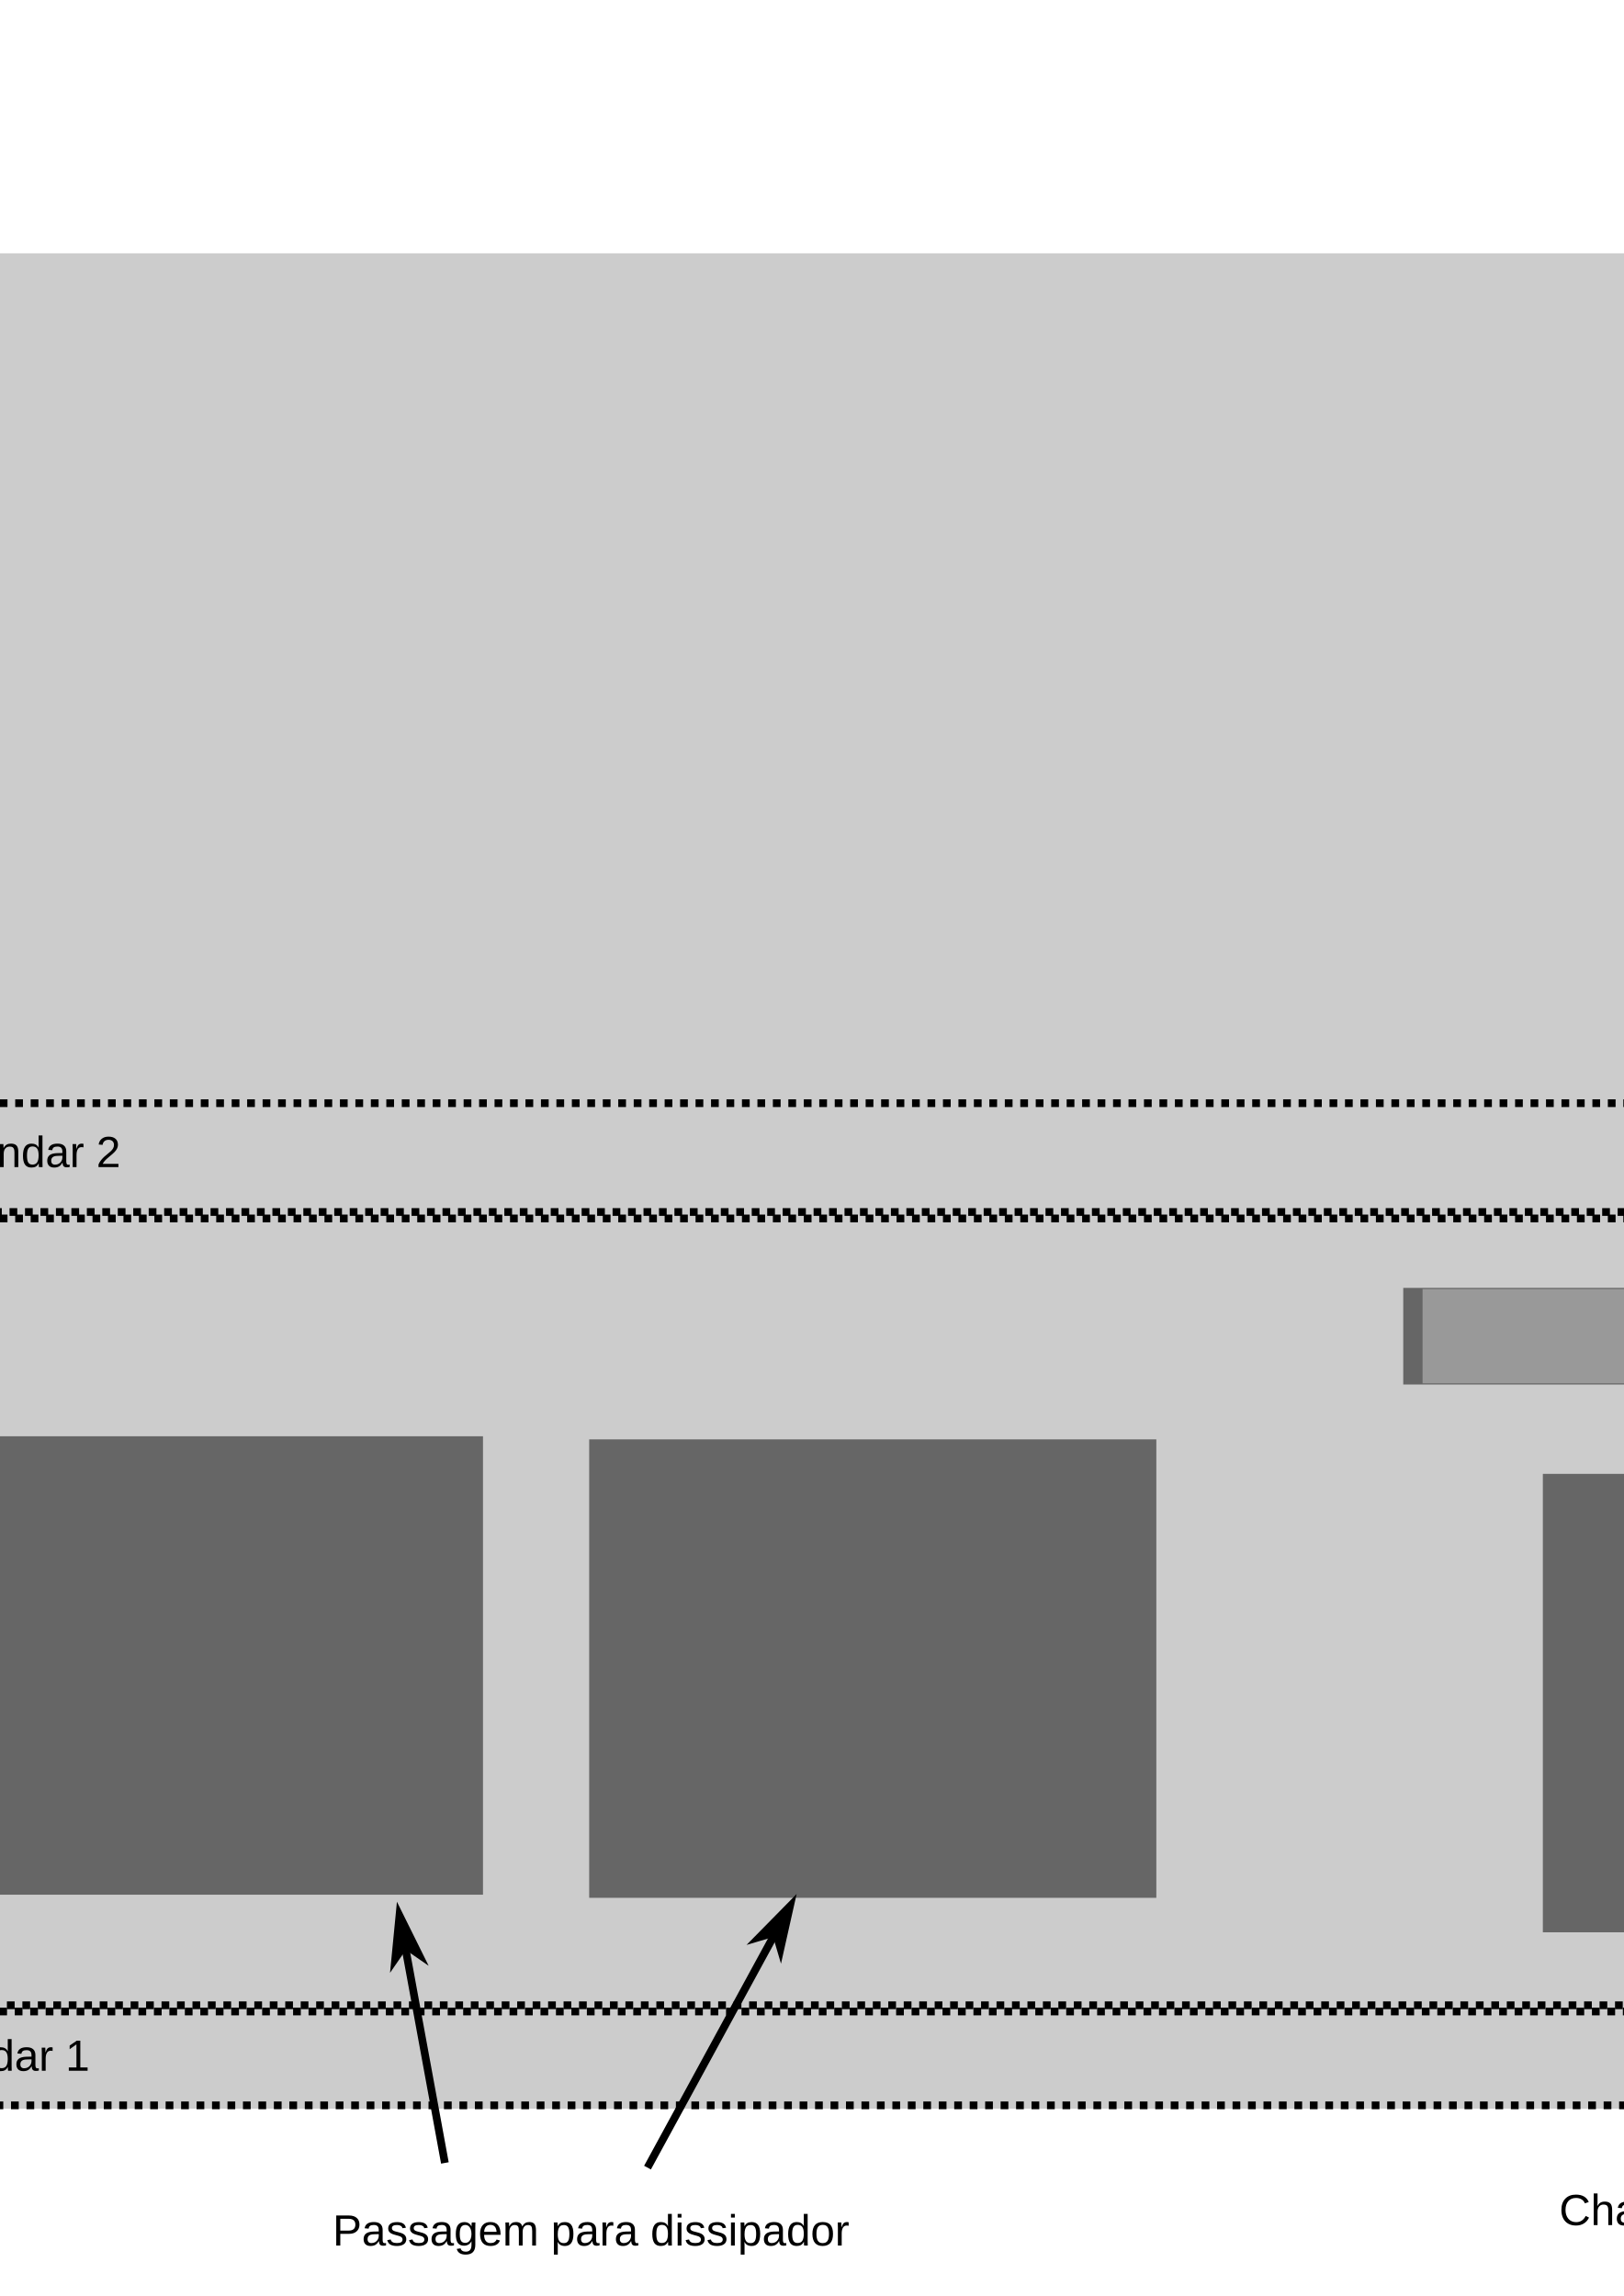
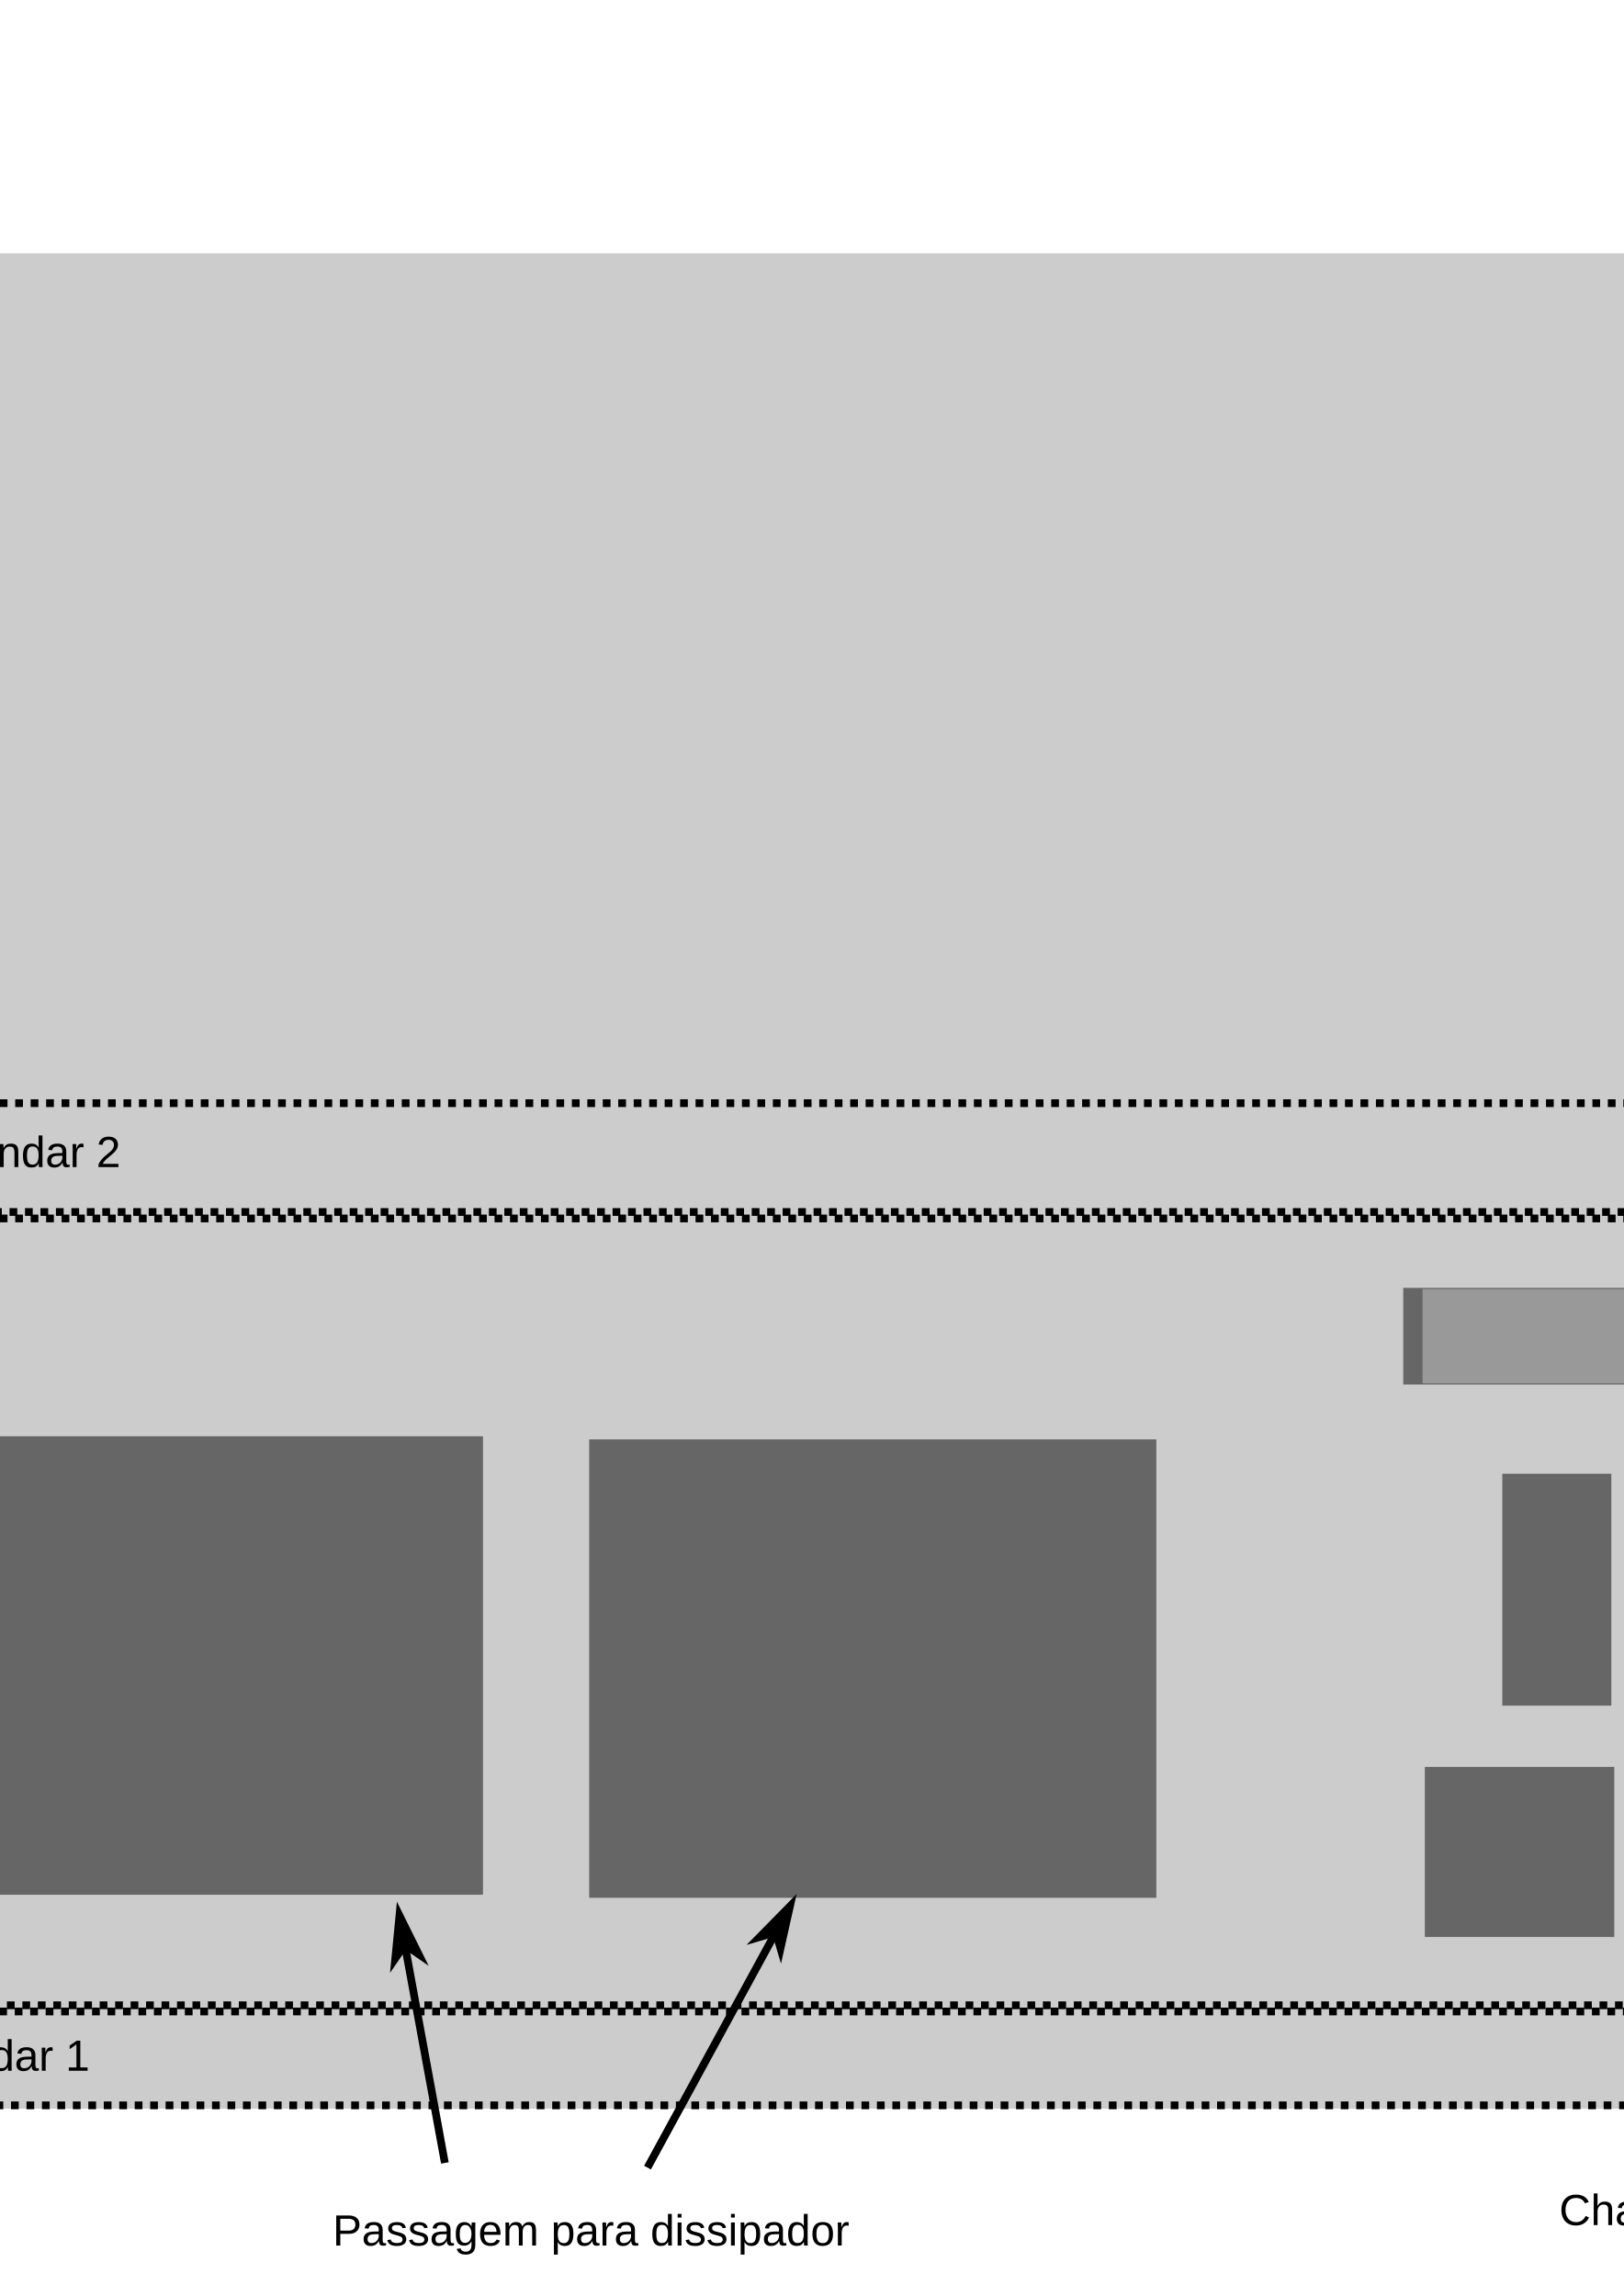
<svg xmlns="http://www.w3.org/2000/svg" width="744.094" height="1052.362" id="svg2" version="1.1">
  <defs id="defs4">
    <marker orient="auto" refY="0.0" refX="0.0" id="Arrow1Mend" style="overflow:visible;">
      <path id="path3831" d="M 0.0,0.0 L 5.0,-5.0 L -12.5,0.0 L 5.0,5.0 L 0.0,0.0 z " style="fill-rule:evenodd;stroke:#000000;stroke-width:1.0pt;marker-start:none;" transform="scale(0.4) rotate(180) translate(10,0)" />
    </marker>
    <marker orient="auto" refY="0.0" refX="0.0" id="Arrow1Lend" style="overflow:visible;">
      <path id="path3825" d="M 0.0,0.0 L 5.0,-5.0 L -12.5,0.0 L 5.0,5.0 L 0.0,0.0 z " style="fill-rule:evenodd;stroke:#000000;stroke-width:1.0pt;marker-start:none;" transform="scale(0.8) rotate(180) translate(12.5,0)" />
    </marker>
    <marker orient="auto" refY="0.0" refX="0.0" id="Arrow1Lstart" style="overflow:visible">
      <path id="path3822" d="M 0.0,0.0 L 5.0,-5.0 L -12.5,0.0 L 5.0,5.0 L 0.0,0.0 z " style="fill-rule:evenodd;stroke:#000000;stroke-width:1.0pt;marker-start:none" transform="scale(0.8) translate(12.5,0)" />
    </marker>
  </defs>
  <g id="layer1">
    <rect style="fill:#cccccc;fill-opacity:1;stroke:none;stroke-width:3.037;stroke-miterlimit:4;stroke-dasharray:none" id="rect2985" width="1080.709" height="850.394" x="-86.873" y="116.106" />
-     <rect style="fill:#666666;fill-opacity:1;stroke:none" id="rect2987" width="49.961" height="106.299" x="868.265" y="679.516" />
-     <rect y="675.541" x="707.044" height="210.118" width="101.339" id="rect2989" style="fill:#666666;fill-opacity:1;stroke:none" />
-     <rect y="809.853" x="867.118" height="77.953" width="86.811" id="rect2993" style="fill:#666666;fill-opacity:1;stroke:none" />
+     <rect style="fill:#666666;fill-opacity:1;stroke:none" id="rect2987" width="49.961" height="106.299" x="688.458" y="675.476" />
+     <rect y="675.541" x="785.836" height="210.118" width="101.339" id="rect2989" style="fill:#666666;fill-opacity:1;stroke:none" />
+     <rect y="809.853" x="652.966" height="77.953" width="86.811" id="rect2993" style="fill:#666666;fill-opacity:1;stroke:none" />
    <rect y="658.309" x="-12.854" height="210.118" width="234.196" id="rect3045" style="fill:#666666;fill-opacity:1;stroke:none" />
    <rect style="fill:#666666;fill-opacity:1;stroke:none" id="rect3043" width="259.91" height="210.118" x="270.003" y="659.738" />
    <path style="fill:#666666;fill-opacity:1;stroke:none" id="path3047" d="m 521.429,160.219 a 36.429,36.429 0 1 1 -72.857,0 36.429,36.429 0 1 1 72.857,0 z" transform="translate(300.6512,271.7187)" />
    <g id="g5456" transform="translate(31.50036,55.63018)">
      <path id="path4263" d="M 1061.733,637.089 897.447,678.517" style="fill:none;stroke:#000000;stroke-width:3.543;stroke-linecap:butt;stroke-linejoin:miter;stroke-miterlimit:4;stroke-opacity:1;stroke-dasharray:none;marker-end:url(#Arrow1Mend)" />
      <text xml:space="preserve" style="font-size:20px;font-style:normal;font-variant:normal;font-weight:normal;font-stretch:normal;line-height:125%;letter-spacing:0px;word-spacing:0px;fill:#000000;fill-opacity:1;stroke:none;font-family:Arial;-inkscape-font-specification:Arial" x="1068.876" y="638.517" id="text4455">
        <tspan id="tspan4457" x="1068.876" y="638.517">Chave seletora de voltagem</tspan>
      </text>
    </g>
    <text xml:space="preserve" style="font-size:20px;font-style:normal;font-variant:normal;font-weight:normal;font-stretch:normal;line-height:125%;letter-spacing:0px;word-spacing:0px;fill:#000000;fill-opacity:1;stroke:none;font-family:Arial;-inkscape-font-specification:Arial" x="1026.292" y="613.113" id="text4463">
      <tspan id="tspan4465" x="1026.292" y="613.113">Conector placa DAQ da NI</tspan>
      <tspan x="1026.292" y="638.113" id="tspan5484">Preciso das dimensoes</tspan>
    </text>
    <path id="path4471" d="m 1014.655,608.032 -93.957,6.001" style="fill:none;stroke:#000000;stroke-width:3.543;stroke-linecap:butt;stroke-linejoin:miter;stroke-miterlimit:4;stroke-opacity:1;stroke-dasharray:none;marker-end:url(#Arrow1Mend)" />
    <g id="g5461" transform="translate(72.68383,51.3742)">
      <text id="text4451" y="772.803" x="1007.447" style="font-size:20px;font-style:normal;font-variant:normal;font-weight:normal;font-stretch:normal;line-height:125%;letter-spacing:0px;word-spacing:0px;fill:#000000;fill-opacity:1;stroke:none;font-family:Arial;-inkscape-font-specification:Arial" xml:space="preserve">
        <tspan y="772.803" x="1007.447" id="tspan4453">Tomada Fêmea</tspan>
      </text>
      <path id="path4473" d="m 993.162,768.517 -88.571,24.286" style="fill:none;stroke:#000000;stroke-width:3.543;stroke-linecap:butt;stroke-linejoin:miter;stroke-miterlimit:4;stroke-opacity:1;stroke-dasharray:none;marker-end:url(#Arrow1Mend)" />
    </g>
    <g id="g5474" transform="translate(72.85714,-2.857143)">
      <text xml:space="preserve" style="font-size:20px;font-style:normal;font-variant:normal;font-weight:normal;font-stretch:normal;line-height:125%;letter-spacing:0px;word-spacing:0px;fill:#000000;fill-opacity:1;stroke:none;font-family:Arial;-inkscape-font-specification:Arial" x="641.665" y="1022.716" id="text4459">
        <tspan id="tspan4461" x="641.665" y="1022.716">Chave principal + plug para cabo de força</tspan>
      </text>
      <path style="fill:none;stroke:#000000;stroke-width:3.543;stroke-linecap:butt;stroke-linejoin:miter;stroke-miterlimit:4;stroke-opacity:1;stroke-dasharray:none;marker-end:url(#Arrow1Mend)" d="m 692.714,988.607 -4.286,-81.429" id="path4475" />
    </g>
    <text xml:space="preserve" style="font-size:20px;font-style:normal;font-variant:normal;font-weight:normal;font-stretch:normal;line-height:125%;letter-spacing:0px;word-spacing:0px;fill:#000000;fill-opacity:1;stroke:none;font-family:Arial;-inkscape-font-specification:Arial" x="152.448" y="1029.232" id="text4477">
      <tspan id="tspan4479" x="152.448" y="1029.232">Passagem para dissipador</tspan>
    </text>
    <path style="fill:none;stroke:#000000;stroke-width:3.543;stroke-linecap:butt;stroke-linejoin:miter;stroke-miterlimit:4;stroke-opacity:1;stroke-dasharray:none;marker-end:url(#Arrow1Mend)" d="M 296.733,993.517 361.733,874.232" id="path4481" />
    <path id="path4673" d="M 203.876,991.375 183.162,878.517" style="fill:none;stroke:#000000;stroke-width:3.543;stroke-linecap:butt;stroke-linejoin:miter;stroke-miterlimit:4;stroke-opacity:1;stroke-dasharray:none;marker-end:url(#Arrow1Mend)" />
    <g id="g5479" transform="translate(5.714285,172.8571)">
      <text xml:space="preserve" style="font-size:20px;font-style:normal;font-variant:normal;font-weight:normal;font-stretch:normal;line-height:125%;letter-spacing:0px;word-spacing:0px;fill:#000000;fill-opacity:1;stroke:none;font-family:Arial;-inkscape-font-specification:Arial" x="1010.305" y="215.66" id="text4467">
        <tspan id="tspan4469" x="1010.305" y="215.66">Conector BNC</tspan>
      </text>
      <path style="fill:none;stroke:#000000;stroke-width:3.543;stroke-linecap:butt;stroke-linejoin:miter;stroke-miterlimit:4;stroke-opacity:1;stroke-dasharray:none;marker-end:url(#Arrow1Mend)" d="M 991.733,211.375 827.447,252.803" id="path5419" />
    </g>
    <g id="g5466" transform="translate(-8.469904,50.50763)">
      <rect transform="matrix(0,-1,1,0,0,0)" y="651.538" x="-584.077" height="244.488" width="44.291" id="rect2991" style="fill:#666666;fill-opacity:1;stroke:none" />
      <rect style="fill:#999999;fill-opacity:1;stroke:none" id="rect5425" width="43.228" height="226.772" x="-583.545" y="660.396" transform="matrix(0,-1,1,0,0,0)" />
    </g>
    <rect style="fill:none;stroke:#000000;stroke-width:3.543;stroke-miterlimit:4;stroke-dasharray:3.543,3.543;stroke-dashoffset:0" id="rect5427" width="1077.732" height="43.025" x="-85.355" y="921.955" />
    <rect y="558.473" x="-85.146" height="360.638" width="1077.317" id="rect5440" style="fill:none;stroke:#000000;stroke-width:3.543;stroke-miterlimit:4;stroke-dasharray:3.543, 3.543;stroke-dashoffset:0" />
    <rect y="505.636" x="-85.145" height="49.876" width="1077.406" id="rect5442" style="fill:none;stroke:#000000;stroke-width:3.543;stroke-miterlimit:4;stroke-dasharray:3.543, 3.543;stroke-dashoffset:0" />
    <text id="text5448" y="613.734" x="-73.81" style="font-size:20px;font-style:normal;font-variant:normal;font-weight:normal;font-stretch:normal;line-height:125%;letter-spacing:0px;word-spacing:0px;fill:#000000;fill-opacity:1;stroke:none;font-family:Arial;-inkscape-font-specification:Arial" xml:space="preserve">
      <tspan y="613.734" x="-73.81" id="tspan5450">Andar 1</tspan>
    </text>
    <text id="text5452" y="534.942" x="-63.708" style="font-size:20px;font-style:normal;font-variant:normal;font-weight:normal;font-stretch:normal;line-height:125%;letter-spacing:0px;word-spacing:0px;fill:#000000;fill-opacity:1;stroke:none;font-family:Arial;-inkscape-font-specification:Arial" xml:space="preserve">
      <tspan y="534.942" x="-63.708" id="tspan5454">Base andar 2</tspan>
    </text>
    <text xml:space="preserve" style="font-size:20px;font-style:normal;font-variant:normal;font-weight:normal;font-stretch:normal;line-height:125%;letter-spacing:0px;word-spacing:0px;fill:#000000;fill-opacity:1;stroke:none;font-family:Arial;-inkscape-font-specification:Arial" x="-71.79" y="461.201" id="text5444">
      <tspan id="tspan5446" x="-71.79" y="461.201">Andar 2</tspan>
    </text>
    <text xml:space="preserve" style="font-size:20px;font-style:normal;font-variant:normal;font-weight:normal;font-stretch:normal;line-height:125%;letter-spacing:0px;word-spacing:0px;fill:#000000;fill-opacity:1;stroke:none;font-family:Arial;-inkscape-font-specification:Arial" x="-77.851" y="949.105" id="text5470">
      <tspan id="tspan5472" x="-77.851" y="949.105">Base andar 1</tspan>
    </text>
+     <rect style="fill:#cccccc;fill-opacity:1;stroke:none" id="rect2985-3" width="1080.709" height="850.394" x="-89.826" y="-853.718" />
+     <path transform="matrix(1.377674,0,0,1.377674,1061.894,632.4162)" d="m -179.807,-542.669 a 23.234,23.234 0 1 1 -46.467,0 23.234,23.234 0 1 1 46.467,0 z" id="path3064" style="opacity:0.92;fill:#666666;fill-opacity:1;stroke:#666666;stroke-width:2.4;stroke-linecap:butt;stroke-linejoin:round;stroke-miterlimit:4;stroke-opacity:1;stroke-dasharray:none;stroke-dashoffset:0" />
+     <path style="opacity:0.92;fill:#666666;fill-opacity:1;stroke:#666666;stroke-width:2.4;stroke-linecap:butt;stroke-linejoin:round;stroke-miterlimit:4;stroke-opacity:1;stroke-dasharray:none;stroke-dashoffset:0" id="path3066" d="m -179.807,-542.669 a 23.234,23.234 0 1 1 -46.467,0 23.234,23.234 0 1 1 46.467,0 z" transform="matrix(0.9426193,0,0,0.9426193,1026.277,310.7509)" />
+     <path transform="matrix(0.9426193,0,0,0.9426193,925.9602,215.9873)" d="m -179.807,-542.669 a 23.234,23.234 0 1 1 -46.467,0 23.234,23.234 0 1 1 46.467,0 z" id="path3068" style="opacity:0.92;fill:#666666;fill-opacity:1;stroke:#666666;stroke-width:2.4;stroke-linecap:butt;stroke-linejoin:round;stroke-miterlimit:4;stroke-opacity:1;stroke-dasharray:none;stroke-dashoffset:0" />
+     <rect style="opacity:0.92;fill:#666666;fill-opacity:1;stroke:#666666;stroke-width:1.246;stroke-linecap:butt;stroke-linejoin:round;stroke-miterlimit:4;stroke-opacity:1;stroke-dasharray:none;stroke-dashoffset:0" id="rect3070" width="147.573" height="41.274" x="745.717" y="-476.881" ry="7.5" />
+     <rect y="-48.122" x="-88.338" height="43.025" width="1077.732" id="rect3072" style="fill:none;stroke:#000000;stroke-width:3.543;stroke-miterlimit:4;stroke-dasharray:3.543, 3.543;stroke-dashoffset:0" />
+     <rect style="fill:none;stroke:#000000;stroke-width:3.543;stroke-miterlimit:4;stroke-dasharray:3.543, 3.543;stroke-dashoffset:0" id="rect3074" width="1077.317" height="360.638" x="-88.131" y="-412.303" />
+     <rect style="fill:none;stroke:#000000;stroke-width:3.543;stroke-miterlimit:4;stroke-dasharray:3.543, 3.543;stroke-dashoffset:0" id="rect3076" width="1077.406" height="49.876" x="-88.175" y="-465.722" />
+     <g id="g3872" transform="translate(32.32488,86.87312)">
+       <path style="opacity:0.92;fill:#666666;fill-opacity:1;stroke:#666666;stroke-width:2.4;stroke-linecap:butt;stroke-linejoin:round;stroke-miterlimit:4;stroke-opacity:1;stroke-dasharray:none;stroke-dashoffset:0" id="path3078" d="m -179.807,-542.669 c 0,12.832 -10.402,23.234 -23.233,23.234 -12.832,0 -23.234,-10.402 -23.234,-23.234 0,-12.832 10.402,-23.234 23.234,-23.234 12.832,0 23.233,10.402 23.233,23.234 z" transform="matrix(0.7250917,0,0,0.7250917,937.4288,-211.4809)" />
+       <path style="opacity:0.92;fill:#666666;fill-opacity:1;stroke:#666666;stroke-width:2.4;stroke-linecap:butt;stroke-linejoin:round;stroke-miterlimit:4;stroke-opacity:1;stroke-dasharray:none;stroke-dashoffset:0" id="path3084" d="m -179.807,-542.669 c 0,12.832 -10.402,23.234 -23.233,23.234 -12.832,0 -23.234,-10.402 -23.234,-23.234 0,-12.832 10.402,-23.234 23.234,-23.234 12.832,0 23.233,10.402 23.233,23.234 z" transform="matrix(0.07250917,0,0,0.07250917,822.6222,-583.0464)" />
+       <path transform="matrix(0.07250917,0,0,0.07250917,787.1722,-548.3224)" d="m -179.807,-542.669 c 0,12.832 -10.402,23.234 -23.233,23.234 -12.832,0 -23.234,-10.402 -23.234,-23.234 0,-12.832 10.402,-23.234 23.234,-23.234 12.832,0 23.233,10.402 23.233,23.234 z" id="path3080" style="opacity:0.92;fill:#666666;fill-opacity:1;stroke:#666666;stroke-width:2.4;stroke-linecap:butt;stroke-linejoin:round;stroke-miterlimit:4;stroke-opacity:1;stroke-dasharray:none;stroke-dashoffset:0" />
+       <rect ry="0" y="-622.682" x="772.489" height="35.433" width="35.433" id="rect3082" style="opacity:0.92;fill:none;stroke:#000000;stroke-width:0.5;stroke-miterlimit:4;stroke-dasharray:0.5, 0.5;stroke-dashoffset:0" />
+     </g>
+     <text xml:space="preserve" style="font-size:20px;font-style:normal;font-variant:normal;font-weight:normal;font-stretch:normal;line-height:125%;letter-spacing:0px;word-spacing:0px;fill:#000000;fill-opacity:1;stroke:none;font-family:Arial;-inkscape-font-specification:Arial" x="700.627" y="-572.513" id="text3920">
+       <tspan id="tspan3922" x="700.627" y="-572.513">fibra optica objetiva</tspan>
+       <tspan id="tspan3924" x="700.627" y="-547.513">10 mm</tspan>
+     </text>
+     <text id="text3882" y="-563.015" x="125.821" style="font-size:20px;font-style:normal;font-variant:normal;font-weight:normal;font-stretch:normal;line-height:125%;letter-spacing:0px;word-spacing:0px;fill:#000000;fill-opacity:1;stroke:none;font-family:Arial;-inkscape-font-specification:Arial" xml:space="preserve">
+       <tspan y="-563.015" x="125.821" id="tspan3884">fibra optica laser</tspan>
+       <tspan y="-538.015" x="125.821" id="tspan3908">10 mm</tspan>
+     </text>
+     <text xml:space="preserve" style="font-size:20px;font-style:normal;font-variant:normal;font-weight:normal;font-stretch:normal;line-height:125%;letter-spacing:0px;word-spacing:0px;fill:#000000;fill-opacity:1;stroke:none;font-family:Arial;-inkscape-font-specification:Arial" x="636.379" y="-367.739" id="text3878">
+       <tspan id="tspan3880" x="636.379" y="-367.739">12 mm</tspan>
+     </text>
+     <text id="text3886" y="-329.598" x="745.319" style="font-size:20px;font-style:normal;font-variant:normal;font-weight:normal;font-stretch:normal;line-height:125%;letter-spacing:0px;word-spacing:0px;fill:#000000;fill-opacity:1;stroke:none;font-family:Arial;-inkscape-font-specification:Arial" xml:space="preserve">
+       <tspan y="-329.598" x="745.319" id="tspan3888">42 mm</tspan>
+     </text>
+     <text xml:space="preserve" style="font-size:20px;font-style:normal;font-variant:normal;font-weight:normal;font-stretch:normal;line-height:125%;letter-spacing:0px;word-spacing:0px;fill:#000000;fill-opacity:1;stroke:none;font-family:Arial;-inkscape-font-specification:Arial" x="622.051" y="-257.979" id="text3898">
+       <tspan id="tspan3900" x="622.051" y="-257.979">13 mm</tspan>
+     </text>
+     <text id="text3890" y="-200.4" x="733.688" style="font-size:20px;font-style:normal;font-variant:normal;font-weight:normal;font-stretch:normal;line-height:125%;letter-spacing:0px;word-spacing:0px;fill:#000000;fill-opacity:1;stroke:none;font-family:Arial;-inkscape-font-specification:Arial" xml:space="preserve">
+       <tspan y="-200.4" x="733.688" id="tspan3892">13 mm</tspan>
+     </text>
+     <text xml:space="preserve" style="font-size:20px;font-style:normal;font-variant:normal;font-weight:normal;font-stretch:normal;line-height:125%;letter-spacing:0px;word-spacing:0px;fill:#000000;fill-opacity:1;stroke:none;font-family:Arial;-inkscape-font-specification:Arial" x="651.113" y="-103.671" id="text3894">
+       <tspan id="tspan3896" x="651.113" y="-103.671">19 mm</tspan>
+     </text>
+     <g transform="translate(-640.8849,-52.67151)" id="g3910">
+       <path transform="matrix(0.7250917,0,0,0.7250917,937.4288,-211.4809)" d="m -179.807,-542.669 c 0,12.832 -10.402,23.234 -23.233,23.234 -12.832,0 -23.234,-10.402 -23.234,-23.234 0,-12.832 10.402,-23.234 23.234,-23.234 12.832,0 23.233,10.402 23.233,23.234 z" id="path3912" style="opacity:0.92;fill:#666666;fill-opacity:1;stroke:#666666;stroke-width:2.4;stroke-linecap:butt;stroke-linejoin:round;stroke-miterlimit:4;stroke-opacity:1;stroke-dasharray:none;stroke-dashoffset:0" />
+       <path transform="matrix(0.07250917,0,0,0.07250917,822.6222,-583.0464)" d="m -179.807,-542.669 c 0,12.832 -10.402,23.234 -23.233,23.234 -12.832,0 -23.234,-10.402 -23.234,-23.234 0,-12.832 10.402,-23.234 23.234,-23.234 12.832,0 23.233,10.402 23.233,23.234 z" id="path3914" style="opacity:0.92;fill:#666666;fill-opacity:1;stroke:#666666;stroke-width:2.4;stroke-linecap:butt;stroke-linejoin:round;stroke-miterlimit:4;stroke-opacity:1;stroke-dasharray:none;stroke-dashoffset:0" />
+       <path style="opacity:0.92;fill:#666666;fill-opacity:1;stroke:#666666;stroke-width:2.4;stroke-linecap:butt;stroke-linejoin:round;stroke-miterlimit:4;stroke-opacity:1;stroke-dasharray:none;stroke-dashoffset:0" id="path3916" d="m -179.807,-542.669 c 0,12.832 -10.402,23.234 -23.233,23.234 -12.832,0 -23.234,-10.402 -23.234,-23.234 0,-12.832 10.402,-23.234 23.234,-23.234 12.832,0 23.233,10.402 23.233,23.234 z" transform="matrix(0.07250917,0,0,0.07250917,787.1722,-548.3224)" />
+       <rect style="opacity:0.92;fill:none;stroke:#000000;stroke-width:0.5;stroke-miterlimit:4;stroke-dasharray:0.5, 0.5;stroke-dashoffset:0" id="rect3918" width="35.433" height="35.433" x="772.489" y="-622.682" ry="0" />
+     </g>
+     <path transform="matrix(0.5800734,0,0,0.5800734,173.1017,-16.98231)" d="m -179.807,-542.669 a 23.234,23.234 0 1 1 -46.467,0 23.234,23.234 0 1 1 46.467,0 z" id="path3926" style="opacity:0.92;fill:#666666;fill-opacity:1;stroke:#666666;stroke-width:2.4;stroke-linecap:butt;stroke-linejoin:round;stroke-miterlimit:4;stroke-opacity:1;stroke-dasharray:none;stroke-dashoffset:0" />
+     <text id="text3934" y="-257.646" x="21.092" style="font-size:20px;font-style:normal;font-variant:normal;font-weight:normal;font-stretch:normal;line-height:125%;letter-spacing:0px;word-spacing:0px;fill:#000000;fill-opacity:1;stroke:none;font-family:Arial;-inkscape-font-specification:Arial" xml:space="preserve">
+       <tspan y="-257.646" x="21.092" id="tspan3936">Fonte DC</tspan>
+       <tspan y="-232.646" x="21.092" id="tspan3938">8 mm</tspan>
+     </text>
+     <text xml:space="preserve" style="font-size:20px;font-style:normal;font-variant:normal;font-weight:normal;font-stretch:normal;line-height:125%;letter-spacing:0px;word-spacing:0px;fill:#000000;fill-opacity:1;stroke:none;font-family:Arial;-inkscape-font-specification:Arial" x="854.913" y="-101.084" id="text3952">
+       <tspan id="tspan3954" x="854.913" y="-101.084">transladador</tspan>
+     </text>
+     <text id="text3944" y="-231.084" x="864.913" style="font-size:20px;font-style:normal;font-variant:normal;font-weight:normal;font-stretch:normal;line-height:125%;letter-spacing:0px;word-spacing:0px;fill:#000000;fill-opacity:1;stroke:none;font-family:Arial;-inkscape-font-specification:Arial" xml:space="preserve">
+       <tspan y="-231.084" x="864.913" id="tspan3948">ajust espelho</tspan>
+     </text>
+     <text xml:space="preserve" style="font-size:20px;font-style:normal;font-variant:normal;font-weight:normal;font-stretch:normal;line-height:125%;letter-spacing:0px;word-spacing:0px;fill:#000000;fill-opacity:1;stroke:none;font-family:Arial;-inkscape-font-specification:Arial" x="906.342" y="-362.513" id="text3956">
+       <tspan id="tspan3958" x="906.342" y="-362.513">DB25</tspan>
+     </text>
  </g>
</svg>
